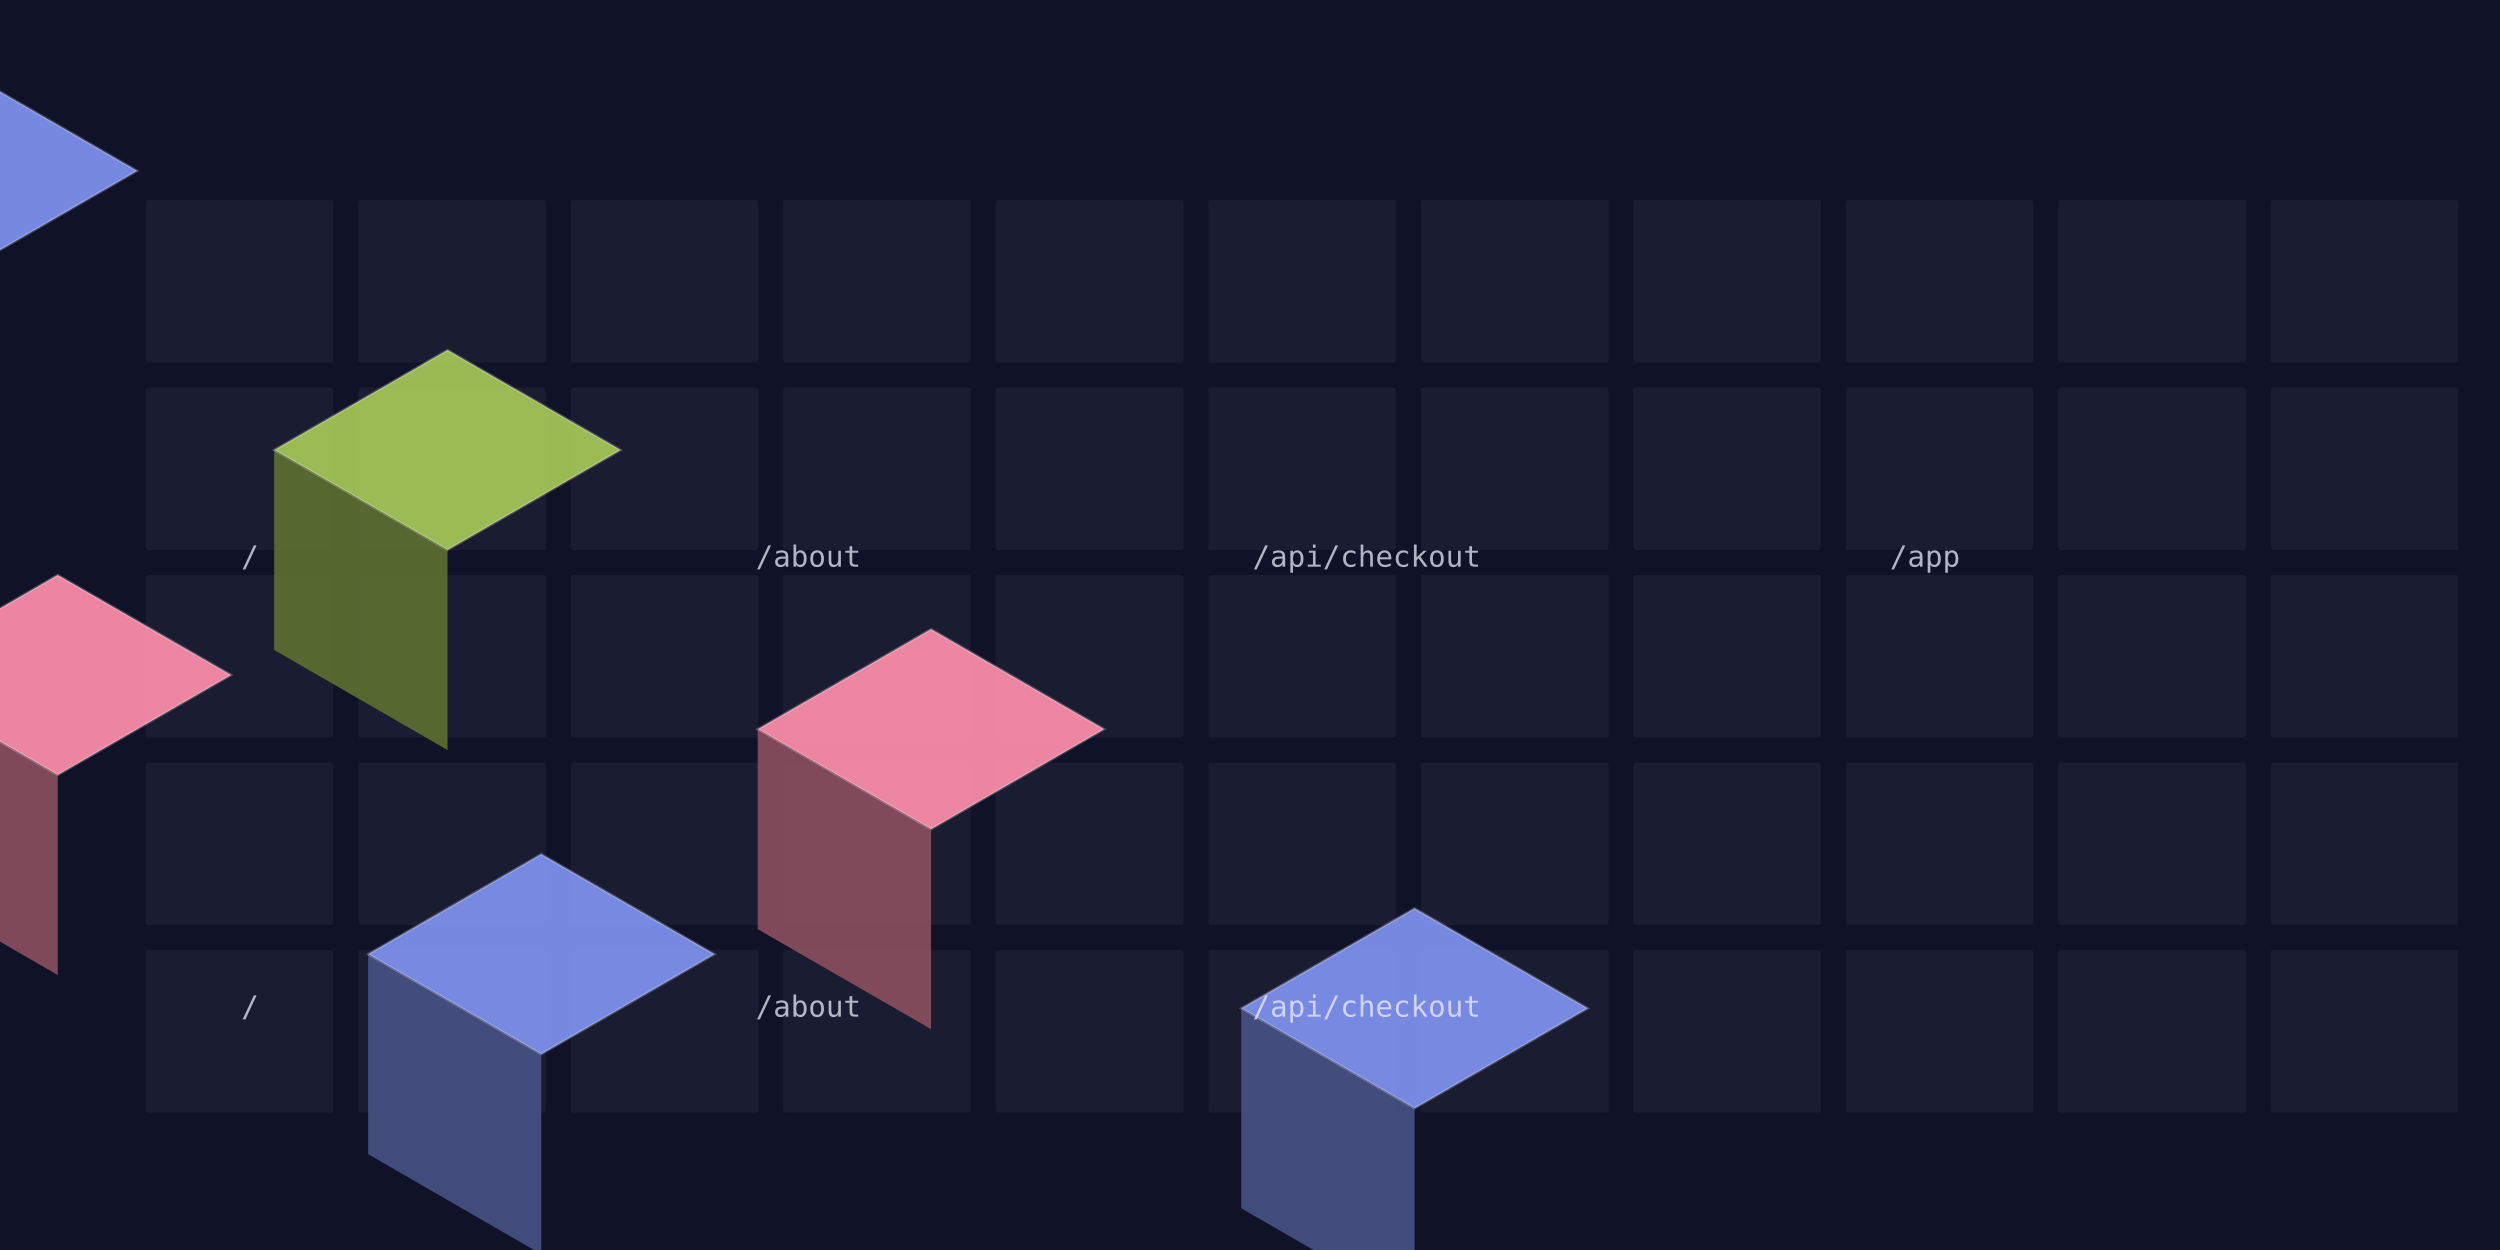
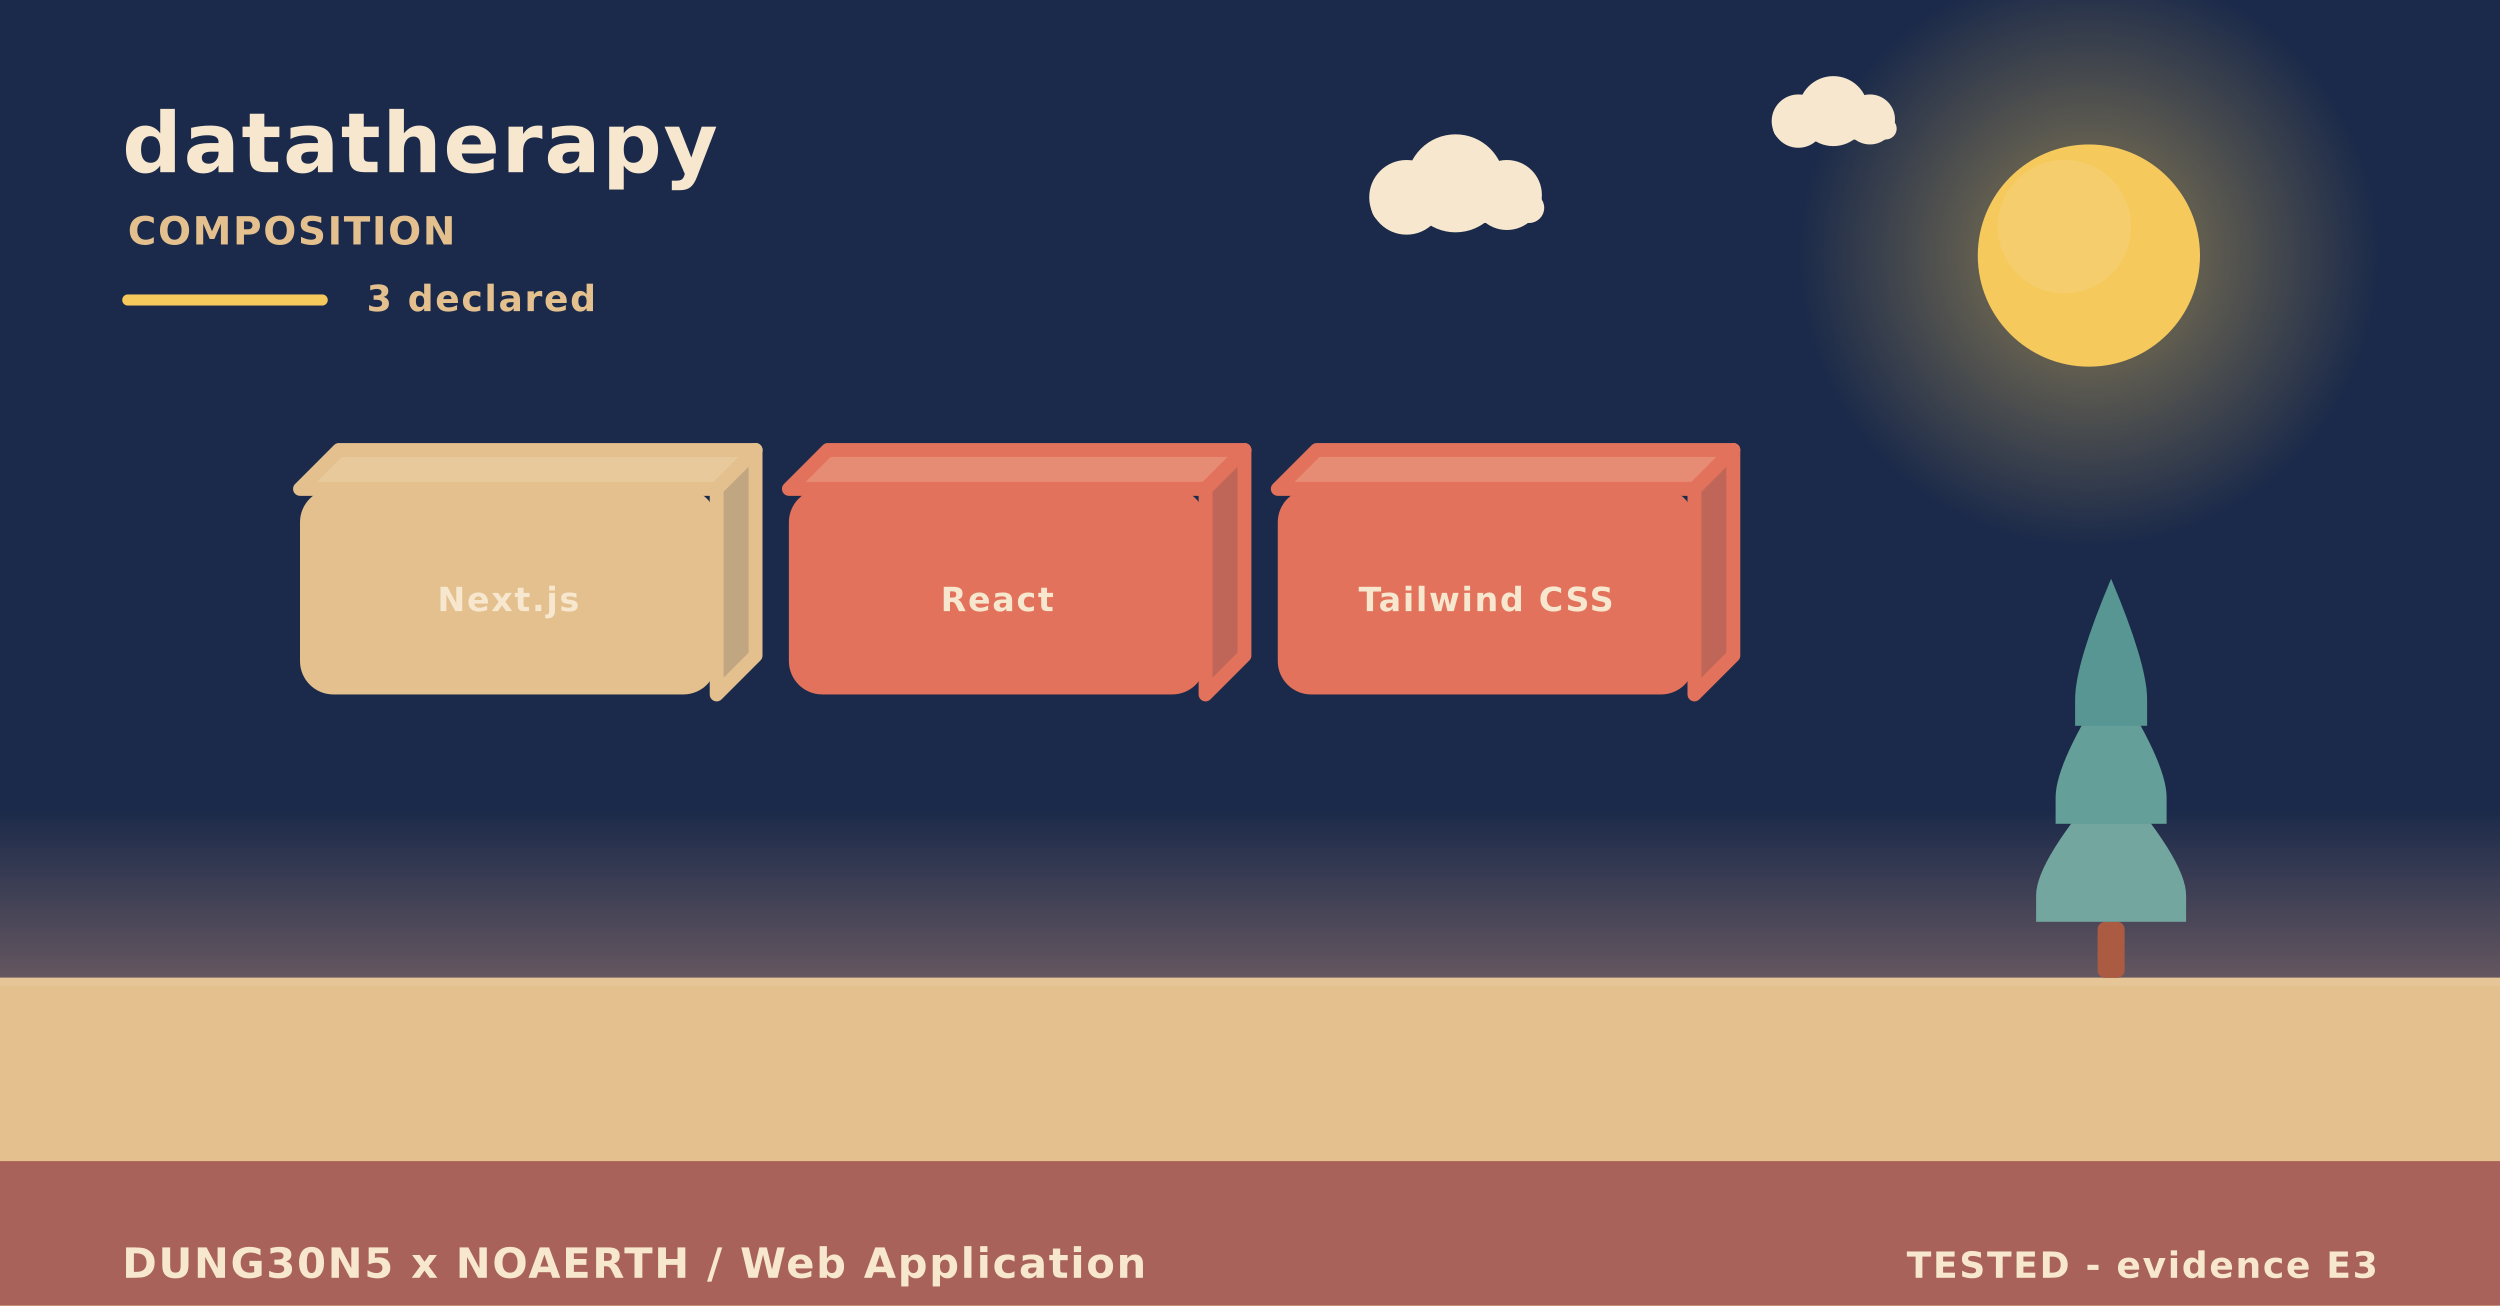
- <svg xmlns="http://www.w3.org/2000/svg" viewBox="0 0 1200 600" width="1200" height="600" role="img" aria-label="datatherapy component map">
-   <rect width="1200" height="600" fill="#101228" />
-   <defs>
-     <linearGradient id="gc" x1="0" y1="0" x2="1" y2="1">
-       <stop offset="0%" stop-color="#8093f1" />
-       <stop offset="100%" stop-color="#a7c957" />
-     </linearGradient>
-   </defs>
-   <rect x="70.00" y="96.00" width="90.00" height="78.00" rx="1.20" fill="#f2f2ff" opacity="0.05" />
-   <rect x="172.00" y="96.00" width="90.00" height="78.00" rx="1.20" fill="#f2f2ff" opacity="0.05" />
-   <rect x="274.00" y="96.00" width="90.00" height="78.00" rx="1.20" fill="#f2f2ff" opacity="0.05" />
-   <rect x="376.00" y="96.00" width="90.00" height="78.00" rx="1.20" fill="#f2f2ff" opacity="0.05" />
-   <rect x="478.00" y="96.00" width="90.00" height="78.00" rx="1.20" fill="#f2f2ff" opacity="0.05" />
-   <rect x="580.00" y="96.00" width="90.00" height="78.00" rx="1.20" fill="#f2f2ff" opacity="0.05" />
-   <rect x="682.00" y="96.00" width="90.00" height="78.00" rx="1.20" fill="#f2f2ff" opacity="0.05" />
-   <rect x="784.00" y="96.00" width="90.00" height="78.00" rx="1.20" fill="#f2f2ff" opacity="0.05" />
-   <rect x="886.00" y="96.00" width="90.00" height="78.00" rx="1.20" fill="#f2f2ff" opacity="0.05" />
-   <rect x="988.00" y="96.00" width="90.00" height="78.00" rx="1.20" fill="#f2f2ff" opacity="0.05" />
-   <rect x="1090.00" y="96.00" width="90.00" height="78.00" rx="1.20" fill="#f2f2ff" opacity="0.05" />
-   <rect x="70.00" y="186.00" width="90.00" height="78.00" rx="1.20" fill="#f2f2ff" opacity="0.05" />
-   <rect x="172.00" y="186.00" width="90.00" height="78.00" rx="1.20" fill="#f2f2ff" opacity="0.05" />
-   <rect x="274.00" y="186.00" width="90.00" height="78.00" rx="1.20" fill="#f2f2ff" opacity="0.05" />
-   <rect x="376.00" y="186.00" width="90.00" height="78.00" rx="1.20" fill="#f2f2ff" opacity="0.05" />
-   <rect x="478.00" y="186.00" width="90.00" height="78.00" rx="1.20" fill="#f2f2ff" opacity="0.05" />
-   <rect x="580.00" y="186.00" width="90.00" height="78.00" rx="1.20" fill="#f2f2ff" opacity="0.05" />
-   <rect x="682.00" y="186.00" width="90.00" height="78.00" rx="1.20" fill="#f2f2ff" opacity="0.05" />
-   <rect x="784.00" y="186.00" width="90.00" height="78.00" rx="1.20" fill="#f2f2ff" opacity="0.05" />
-   <rect x="886.00" y="186.00" width="90.00" height="78.00" rx="1.20" fill="#f2f2ff" opacity="0.05" />
-   <rect x="988.00" y="186.00" width="90.00" height="78.00" rx="1.20" fill="#f2f2ff" opacity="0.05" />
-   <rect x="1090.00" y="186.00" width="90.00" height="78.00" rx="1.20" fill="#f2f2ff" opacity="0.05" />
-   <rect x="70.00" y="276.00" width="90.00" height="78.00" rx="1.20" fill="#f2f2ff" opacity="0.05" />
-   <rect x="172.00" y="276.00" width="90.00" height="78.00" rx="1.20" fill="#f2f2ff" opacity="0.05" />
-   <rect x="274.00" y="276.00" width="90.00" height="78.00" rx="1.20" fill="#f2f2ff" opacity="0.05" />
-   <rect x="376.00" y="276.00" width="90.00" height="78.00" rx="1.20" fill="#f2f2ff" opacity="0.05" />
-   <rect x="478.00" y="276.00" width="90.00" height="78.00" rx="1.20" fill="#f2f2ff" opacity="0.05" />
-   <rect x="580.00" y="276.00" width="90.00" height="78.00" rx="1.20" fill="#f2f2ff" opacity="0.05" />
-   <rect x="682.00" y="276.00" width="90.00" height="78.00" rx="1.20" fill="#f2f2ff" opacity="0.05" />
-   <rect x="784.00" y="276.00" width="90.00" height="78.00" rx="1.20" fill="#f2f2ff" opacity="0.05" />
-   <rect x="886.00" y="276.00" width="90.00" height="78.00" rx="1.20" fill="#f2f2ff" opacity="0.05" />
-   <rect x="988.00" y="276.00" width="90.00" height="78.00" rx="1.20" fill="#f2f2ff" opacity="0.05" />
-   <rect x="1090.00" y="276.00" width="90.00" height="78.00" rx="1.20" fill="#f2f2ff" opacity="0.05" />
-   <rect x="70.00" y="366.00" width="90.00" height="78.00" rx="1.20" fill="#f2f2ff" opacity="0.05" />
-   <rect x="172.00" y="366.00" width="90.00" height="78.00" rx="1.20" fill="#f2f2ff" opacity="0.05" />
-   <rect x="274.00" y="366.00" width="90.00" height="78.00" rx="1.20" fill="#f2f2ff" opacity="0.05" />
-   <rect x="376.00" y="366.00" width="90.00" height="78.00" rx="1.20" fill="#f2f2ff" opacity="0.05" />
-   <rect x="478.00" y="366.00" width="90.00" height="78.00" rx="1.20" fill="#f2f2ff" opacity="0.05" />
-   <rect x="580.00" y="366.00" width="90.00" height="78.00" rx="1.20" fill="#f2f2ff" opacity="0.05" />
-   <rect x="682.00" y="366.00" width="90.00" height="78.00" rx="1.20" fill="#f2f2ff" opacity="0.05" />
-   <rect x="784.00" y="366.00" width="90.00" height="78.00" rx="1.20" fill="#f2f2ff" opacity="0.05" />
-   <rect x="886.00" y="366.00" width="90.00" height="78.00" rx="1.20" fill="#f2f2ff" opacity="0.05" />
-   <rect x="988.00" y="366.00" width="90.00" height="78.00" rx="1.20" fill="#f2f2ff" opacity="0.05" />
-   <rect x="1090.00" y="366.00" width="90.00" height="78.00" rx="1.20" fill="#f2f2ff" opacity="0.05" />
-   <rect x="70.00" y="456.00" width="90.00" height="78.00" rx="1.20" fill="#f2f2ff" opacity="0.05" />
-   <rect x="172.00" y="456.00" width="90.00" height="78.00" rx="1.20" fill="#f2f2ff" opacity="0.05" />
-   <rect x="274.00" y="456.00" width="90.00" height="78.00" rx="1.20" fill="#f2f2ff" opacity="0.05" />
-   <rect x="376.00" y="456.00" width="90.00" height="78.00" rx="1.20" fill="#f2f2ff" opacity="0.05" />
-   <rect x="478.00" y="456.00" width="90.00" height="78.00" rx="1.20" fill="#f2f2ff" opacity="0.05" />
-   <rect x="580.00" y="456.00" width="90.00" height="78.00" rx="1.20" fill="#f2f2ff" opacity="0.05" />
-   <rect x="682.00" y="456.00" width="90.00" height="78.00" rx="1.20" fill="#f2f2ff" opacity="0.05" />
-   <rect x="784.00" y="456.00" width="90.00" height="78.00" rx="1.20" fill="#f2f2ff" opacity="0.05" />
-   <rect x="886.00" y="456.00" width="90.00" height="78.00" rx="1.20" fill="#f2f2ff" opacity="0.05" />
-   <rect x="988.00" y="456.00" width="90.00" height="78.00" rx="1.20" fill="#f2f2ff" opacity="0.05" />
-   <rect x="1090.00" y="456.00" width="90.00" height="78.00" rx="1.20" fill="#f2f2ff" opacity="0.05" />
-   <g transform="rotate(0 120 140)">
-     <polygon points="-17.3,34.0 65.8,82.0 -17.3,130.0 -100.5,82.0" fill="#8093f1" opacity="0.92" />
-     <polygon points="-100.5,82.0 -17.3,130.0 -17.3,226.0 -100.5,178.0" fill="#465185" opacity="0.9" />
-     <polygon points="-17.3,34.0 65.8,82.0 -17.3,130.0 -100.5,82.0" fill="none" stroke="rgba(255,255,255,0.220)" stroke-width="1.2" />
+ <svg xmlns="http://www.w3.org/2000/svg" width="900" height="470" viewBox="0 0 900 470" role="img" aria-label="datatherapy - how it is composed">
+   <linearGradient id="skyc" x1="0" y1="0" x2="0" y2="1">
+     <stop offset="0" stop-color="#1b2a4a" />
+     <stop offset="0.62" stop-color="#1b2a4a" />
+     <stop offset="1" stop-color="#f3ad8a" />
+   </linearGradient>
+   <rect width="900" height="470" fill="url(#skyc)" />
+   <radialGradient id="sunc">
+     <stop offset="0.35" stop-color="#f5c95c" stop-opacity="0.34" />
+     <stop offset="1" stop-color="#f5c95c" stop-opacity="0" />
+   </radialGradient>
+   <circle cx="752" cy="92" r="104" fill="url(#sunc)" />
+   <circle cx="752" cy="92" r="40" fill="#f5c95c" />
+   <circle cx="743.2" cy="81.6" r="24" fill="#f5d27e" opacity="0.5" />
+   <g>
+     <circle cx="524" cy="66" r="17.64" fill="#f6e7ce" />
+     <circle cx="506.36" cy="71.04" r="13.44" fill="#f6e7ce" />
+     <circle cx="542.48" cy="70.2" r="12.6" fill="#f6e7ce" />
+     <rect x="493.76" y="69.36" width="62.16" height="10.92" rx="5.46" fill="#f6e7ce" />
  </g>
-   <text x="120" y="272" font-family="ui-monospace,Menlo,monospace" font-size="14" fill="rgba(242,242,255,0.720)" text-anchor="middle">/</text>
-   <g transform="rotate(0 388 140)">
-     <polygon points="214.8,168.0 297.9,216.0 214.8,264.0 131.6,216.0" fill="#a7c957" opacity="0.92" />
-     <polygon points="131.6,216.0 214.8,264.0 214.8,360.0 131.6,312.0" fill="#5c6f30" opacity="0.9" />
-     <polygon points="214.8,168.0 297.9,216.0 214.8,264.0 131.6,216.0" fill="none" stroke="rgba(255,255,255,0.220)" stroke-width="1.2" />
+   <g>
+     <circle cx="660" cy="40" r="12.6" fill="#f6e7ce" />
+     <circle cx="647.4" cy="43.6" r="9.6" fill="#f6e7ce" />
+     <circle cx="673.2" cy="43" r="9" fill="#f6e7ce" />
+     <rect x="638.4" y="42.4" width="44.4" height="7.8" rx="3.9" fill="#f6e7ce" />
  </g>
-   <text x="388" y="272" font-family="ui-monospace,Menlo,monospace" font-size="14" fill="rgba(242,242,255,0.720)" text-anchor="middle">/about</text>
-   <g transform="rotate(0 656 140)">
-     <polygon points="446.9,302.0 530.0,350.0 446.9,398.0 363.7,350.0" fill="#ff8fab" opacity="0.92" />
-     <polygon points="363.7,350.0 446.9,398.0 446.9,494.0 363.7,446.0" fill="#8c4f5e" opacity="0.9" />
-     <polygon points="446.9,302.0 530.0,350.0 446.9,398.0 363.7,350.0" fill="none" stroke="rgba(255,255,255,0.220)" stroke-width="1.2" />
-   </g>
-   <text x="656" y="272" font-family="ui-monospace,Menlo,monospace" font-size="14" fill="rgba(242,242,255,0.720)" text-anchor="middle">/api/checkout</text>
-   <g transform="rotate(0 924 140)">
-     <polygon points="679.0,436.0 762.1,484.0 679.0,532.0 595.8,484.0" fill="#8093f1" opacity="0.92" />
-     <polygon points="595.8,484.0 679.0,532.0 679.0,628.0 595.8,580.0" fill="#465185" opacity="0.9" />
-     <polygon points="679.0,436.0 762.1,484.0 679.0,532.0 595.8,484.0" fill="none" stroke="rgba(255,255,255,0.220)" stroke-width="1.2" />
-   </g>
-   <text x="924" y="272" font-family="ui-monospace,Menlo,monospace" font-size="14" fill="rgba(242,242,255,0.720)" text-anchor="middle">/app</text>
-   <g transform="rotate(0 120 356)">
-     <polygon points="-204.4,142.0 -121.2,190.0 -204.4,238.0 -287.5,190.0" fill="#a7c957" opacity="0.92" />
-     <polygon points="-287.5,190.0 -204.4,238.0 -204.4,334.0 -287.5,286.0" fill="#5c6f30" opacity="0.9" />
-     <polygon points="-204.4,142.0 -121.2,190.0 -204.4,238.0 -287.5,190.0" fill="none" stroke="rgba(255,255,255,0.220)" stroke-width="1.2" />
-   </g>
-   <text x="120" y="488" font-family="ui-monospace,Menlo,monospace" font-size="14" fill="rgba(242,242,255,0.720)" text-anchor="middle">/</text>
-   <g transform="rotate(0 388 356)">
-     <polygon points="27.7,276.0 110.9,324.0 27.7,372.0 -55.4,324.0" fill="#ff8fab" opacity="0.92" />
-     <polygon points="-55.4,324.0 27.7,372.0 27.7,468.0 -55.4,420.0" fill="#8c4f5e" opacity="0.9" />
-     <polygon points="27.7,276.0 110.9,324.0 27.7,372.0 -55.4,324.0" fill="none" stroke="rgba(255,255,255,0.220)" stroke-width="1.2" />
-   </g>
-   <text x="388" y="488" font-family="ui-monospace,Menlo,monospace" font-size="14" fill="rgba(242,242,255,0.720)" text-anchor="middle">/about</text>
-   <g transform="rotate(0 656 356)">
-     <polygon points="259.8,410.0 342.9,458.0 259.8,506.0 176.7,458.0" fill="#8093f1" opacity="0.92" />
-     <polygon points="176.7,458.0 259.8,506.0 259.8,602.0 176.7,554.0" fill="#465185" opacity="0.9" />
-     <polygon points="259.8,410.0 342.9,458.0 259.8,506.0 176.7,458.0" fill="none" stroke="rgba(255,255,255,0.220)" stroke-width="1.2" />
-   </g>
-   <text x="656" y="488" font-family="ui-monospace,Menlo,monospace" font-size="14" fill="rgba(242,242,255,0.720)" text-anchor="middle">/api/checkout</text>
+   <rect x="0" y="352" width="900" height="118" fill="#e3c08d" />
+   <rect x="0" y="352" width="900" height="3" fill="#e6c596" />
+   <text x="44" y="62" font-family="Verdana,DejaVu Sans,sans-serif" font-size="30" font-weight="700" letter-spacing="0.6" fill="#f6e7ce" text-anchor="start">datatherapy</text>
+   <text x="46" y="88" font-family="Verdana,DejaVu Sans,sans-serif" font-size="14" font-weight="700" letter-spacing="0.6" fill="#e3c08d" text-anchor="start">COMPOSITION</text>
+   <rect x="44" y="106" width="74" height="4" rx="2" fill="#f5c95c" />
+   <text x="132" y="112" font-family="Verdana,DejaVu Sans,sans-serif" font-size="13" font-weight="700" letter-spacing="0.6" fill="#e3c08d" text-anchor="start">3 declared</text>
+   <path d="M108,176 L258,176 L272,162 L122,162 Z" fill="#e7c99b" stroke="#e3c08d" stroke-width="5" stroke-linejoin="round" />
+   <path d="M258,176 L272,162 L272,236 L258,250 Z" fill="#c1a682" stroke="#e3c08d" stroke-width="5" stroke-linejoin="round" />
+   <rect x="108" y="176" width="150" height="74" rx="12" fill="#e3c08d" />
+   <text x="183" y="220" font-family="Verdana,DejaVu Sans,sans-serif" font-size="12" font-weight="700" letter-spacing="0.6" fill="#f6e7ce" text-anchor="middle">Next.js</text>
+   <path d="M284,176 L434,176 L448,162 L298,162 Z" fill="#e68c74" stroke="#e2725b" stroke-width="5" stroke-linejoin="round" />
+   <path d="M434,176 L448,162 L448,236 L434,250 Z" fill="#c06658" stroke="#e2725b" stroke-width="5" stroke-linejoin="round" />
+   <rect x="284" y="176" width="150" height="74" rx="12" fill="#e2725b" />
+   <text x="359" y="220" font-family="Verdana,DejaVu Sans,sans-serif" font-size="12" font-weight="700" letter-spacing="0.6" fill="#f6e7ce" text-anchor="middle">React</text>
+   <path d="M460,176 L610,176 L624,162 L474,162 Z" fill="#e68c74" stroke="#e2725b" stroke-width="5" stroke-linejoin="round" />
+   <path d="M610,176 L624,162 L624,236 L610,250 Z" fill="#c06658" stroke="#e2725b" stroke-width="5" stroke-linejoin="round" />
+   <rect x="460" y="176" width="150" height="74" rx="12" fill="#e2725b" />
+   <text x="535" y="220" font-family="Verdana,DejaVu Sans,sans-serif" font-size="12" font-weight="700" letter-spacing="0.6" fill="#f6e7ce" text-anchor="middle">Tailwind CSS</text>
+   <rect x="755.14" y="331.84" width="9.72" height="20.16" rx="2.7" fill="#ac5b43" />
+   <path d="M760,278.92 Q733,309.61 733,322.31 Q733,331.84 733,331.84 L787,331.84 Q787,331.84 787,322.31 Q787,309.61 760,278.92 Z" fill="#74a6a0" />
+   <path d="M760,243.64 Q740.02,274.33 740.02,287.03 Q740.02,296.56 740.02,296.56 L779.98,296.56 Q779.98,296.56 779.98,287.03 Q779.98,274.33 760,243.64 Z" fill="#649f9a" />
+   <path d="M760,208.36 Q747.04,239.05 747.04,251.75 Q747.04,261.28 747.04,261.28 L772.96,261.28 Q772.96,261.28 772.96,251.75 Q772.96,239.05 760,208.36 Z" fill="#589694" />
+   <rect x="0" y="418" width="900" height="52" rx="0" fill="#a65c56" opacity="0.94" />
+   <text x="44" y="460" font-family="Verdana,DejaVu Sans,sans-serif" font-size="15" font-weight="700" letter-spacing="0.6" fill="#f6e7ce" text-anchor="start">DUNG30N5 x NOAERTH  /  Web Application</text>
+   <text x="856" y="460" font-family="Verdana,DejaVu Sans,sans-serif" font-size="13" font-weight="700" letter-spacing="0.6" fill="#f6e7ce" text-anchor="end">TESTED  -  evidence E3</text>
</svg>
